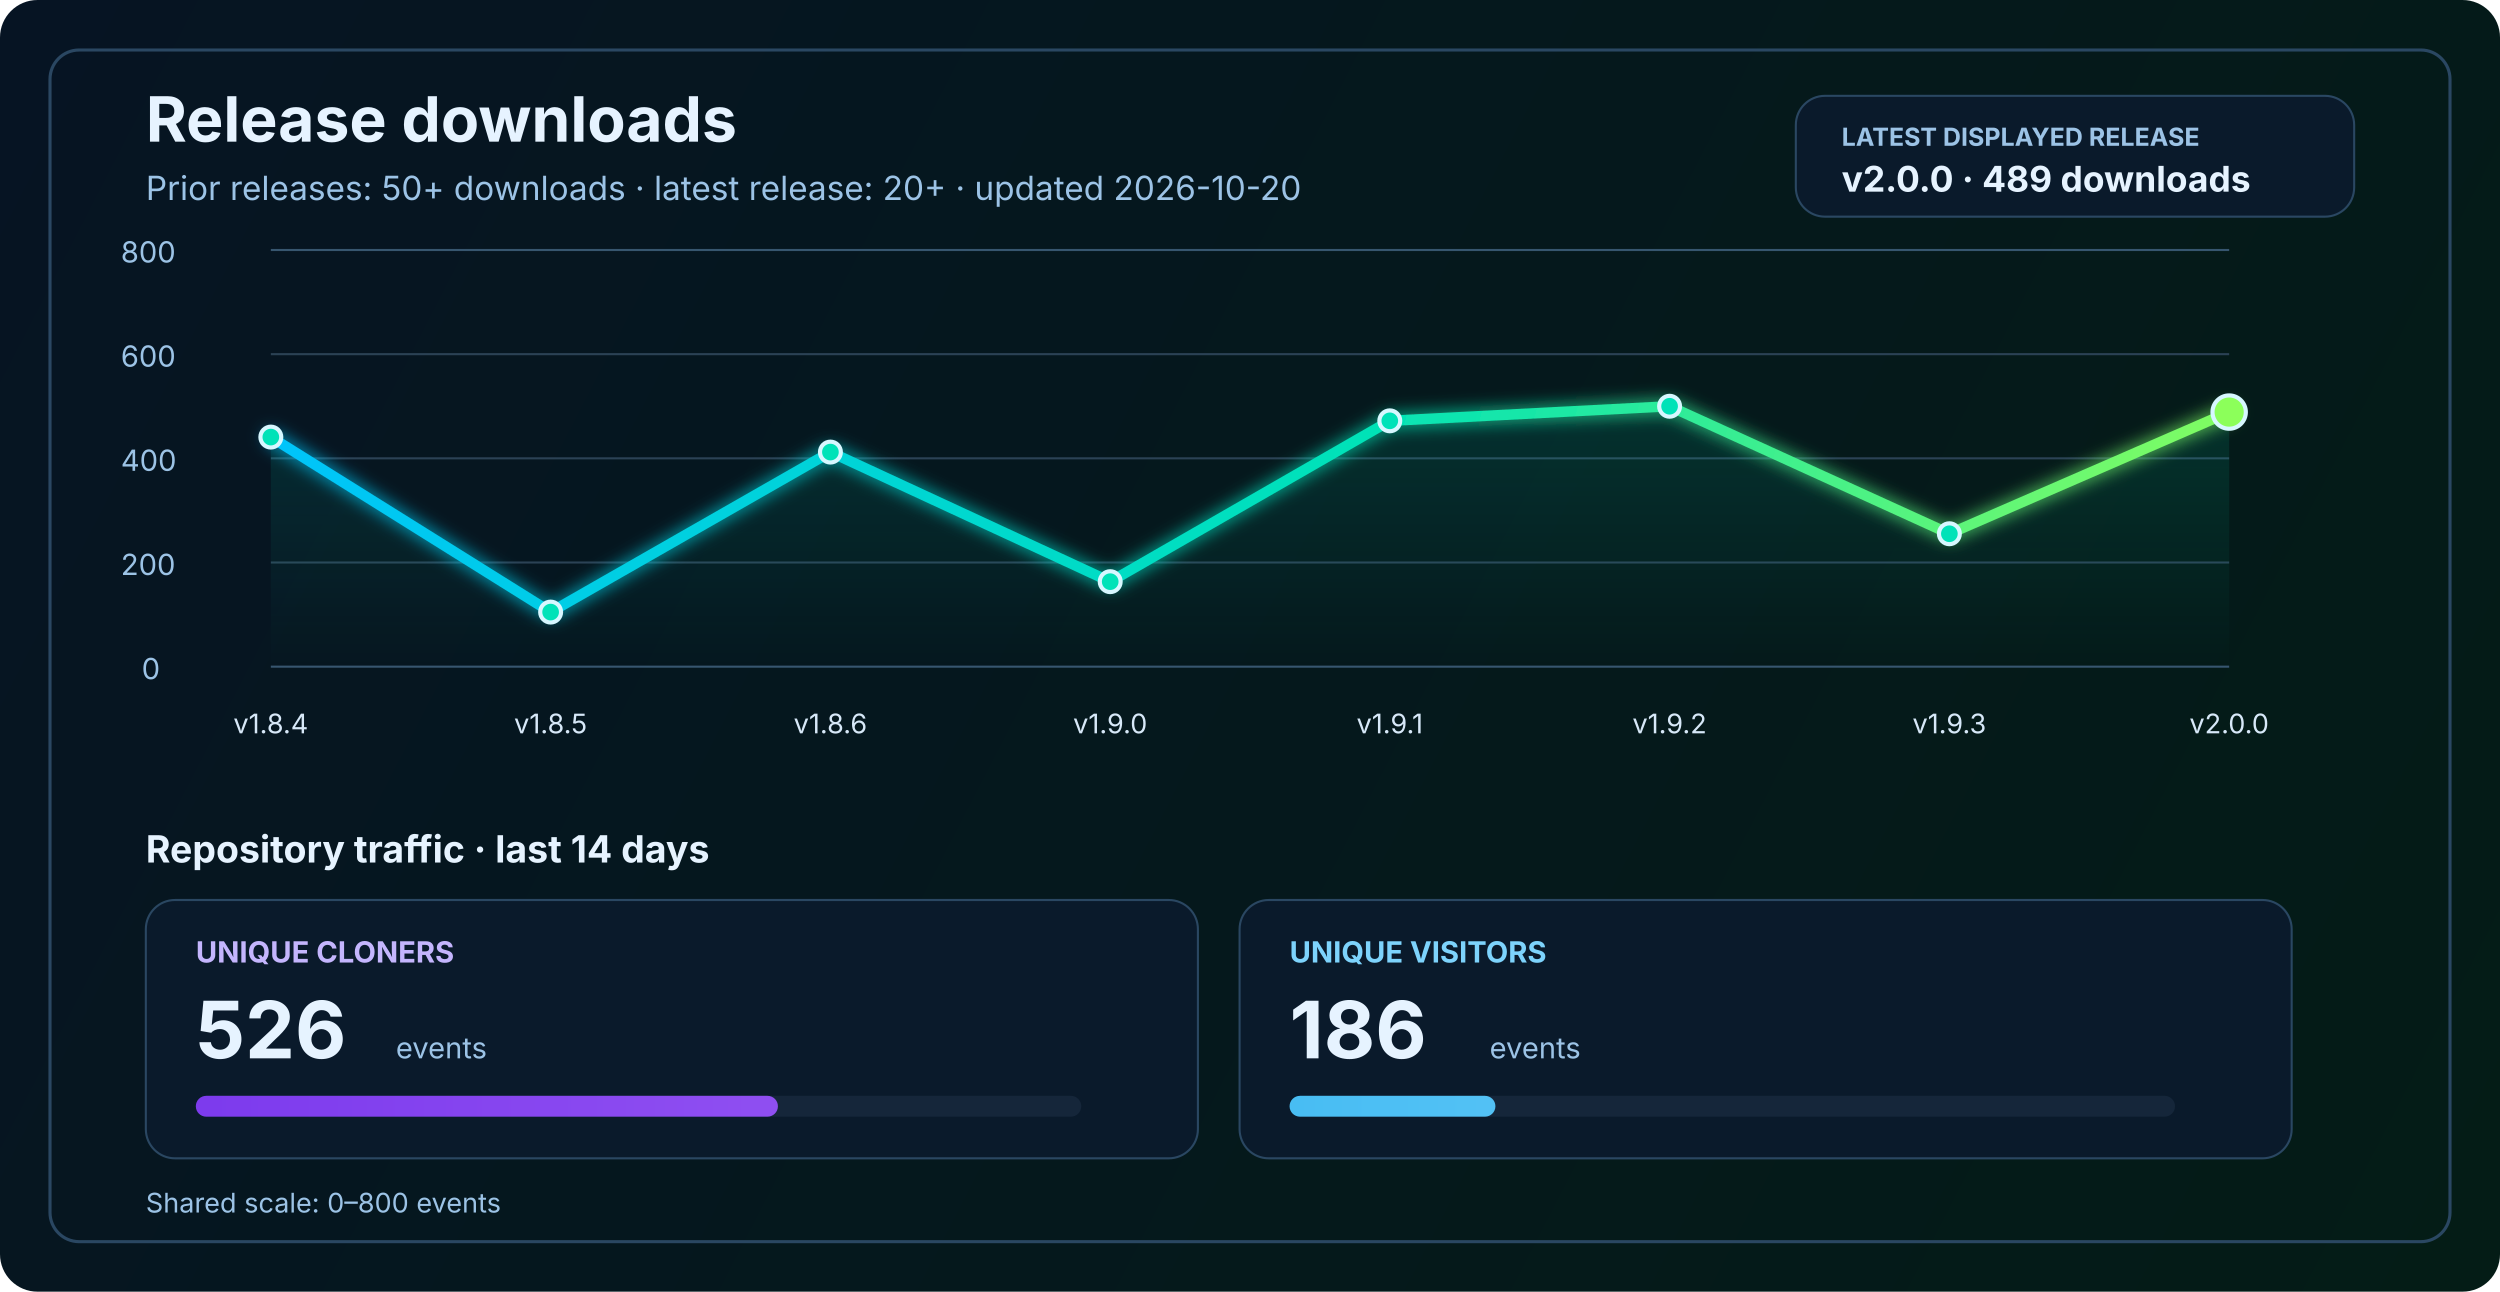
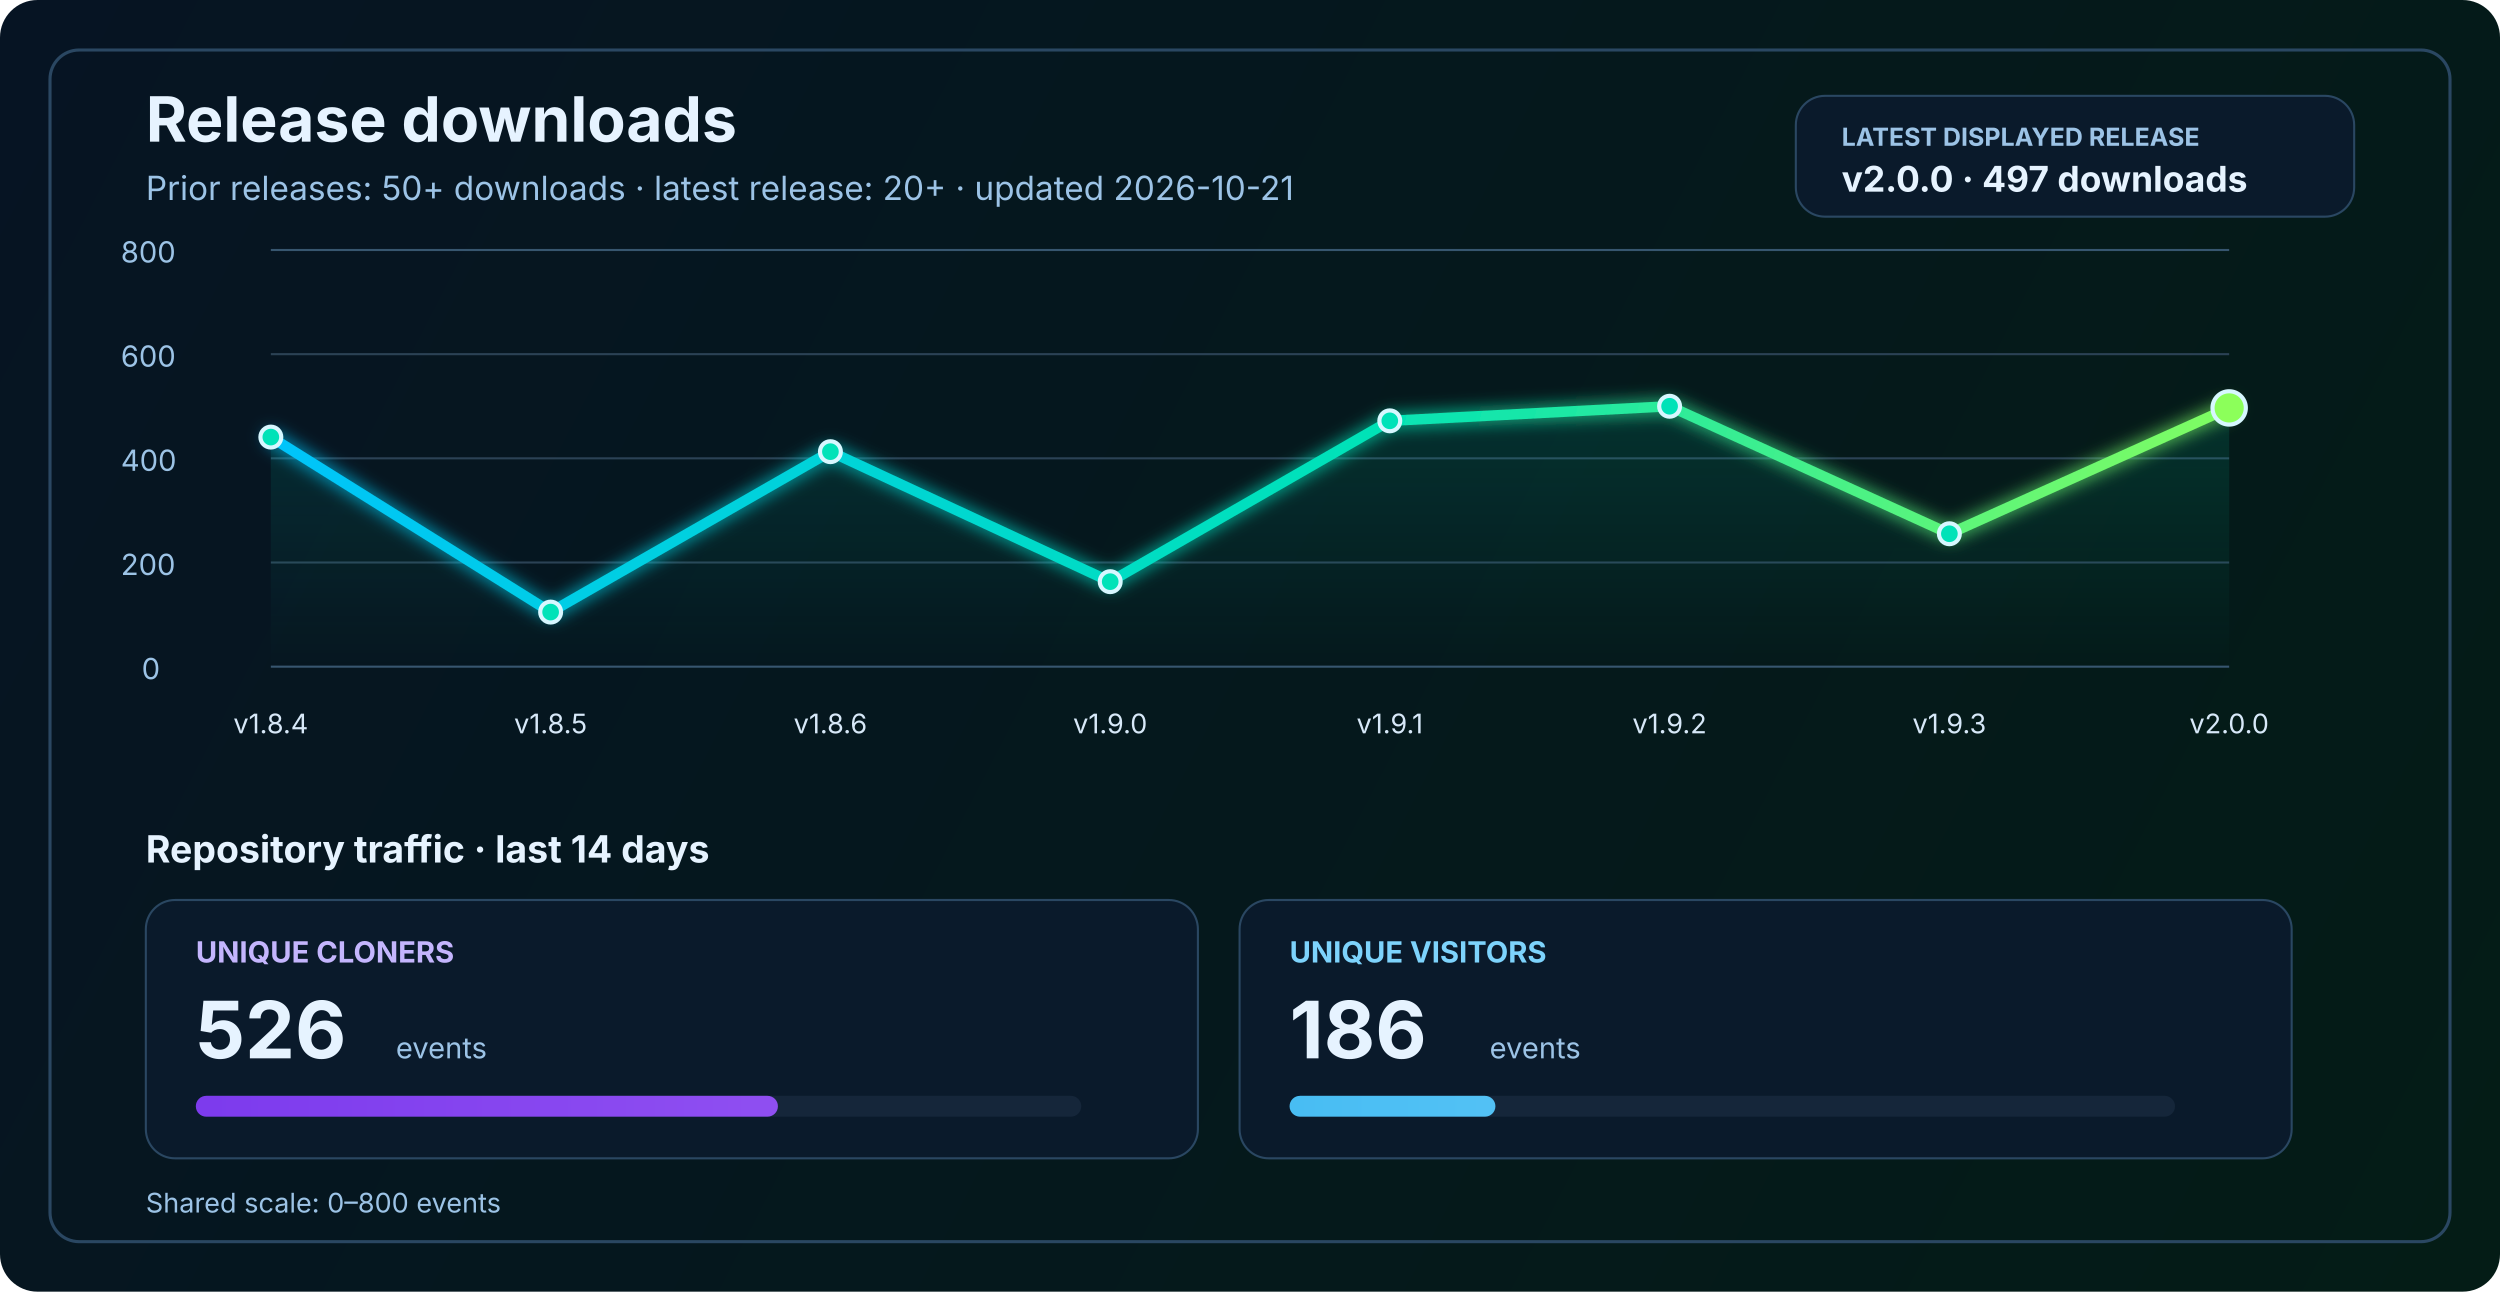
<svg xmlns="http://www.w3.org/2000/svg" width="1200" height="620" viewBox="0 0 1200 620" fill="none" role="img" aria-labelledby="title desc">
  <defs>
    <linearGradient id="bg" x1="0" y1="0" x2="1200" y2="620" gradientUnits="userSpaceOnUse">
      <stop stop-color="#061423" />
      <stop offset="1" stop-color="#041C16" />
    </linearGradient>
    <linearGradient id="line" x1="130" y1="86" x2="1070" y2="340" gradientUnits="userSpaceOnUse">
      <stop stop-color="#00C2FF" />
      <stop offset="0.55" stop-color="#00E2B8" />
      <stop offset="1" stop-color="#8CFF5A" />
    </linearGradient>
    <linearGradient id="area" x1="0" y1="120" x2="0" y2="320" gradientUnits="userSpaceOnUse">
      <stop stop-color="#00E2B8" stop-opacity="0.20" />
      <stop offset="1" stop-color="#00E2B8" stop-opacity="0" />
    </linearGradient>
    <linearGradient id="cloneFill" x1="86" y1="450" x2="1110" y2="450" gradientUnits="userSpaceOnUse">
      <stop stop-color="#7C3AED" />
      <stop offset="1" stop-color="#C084FC" />
    </linearGradient>
    <linearGradient id="viewFill" x1="86" y1="482" x2="1110" y2="482" gradientUnits="userSpaceOnUse">
      <stop stop-color="#0EA5E9" />
      <stop offset="1" stop-color="#7DD3FC" />
    </linearGradient>
    <filter id="glow" x="-50%" y="-50%" width="200%" height="200%">
      <feGaussianBlur stdDeviation="4" result="blur" />
      <feMerge>
        <feMergeNode in="blur" />
        <feMergeNode in="SourceGraphic" />
      </feMerge>
    </filter>
  </defs>
  <rect width="1200" height="620" rx="18" fill="url(#bg)" />
  <rect x="24" y="24" width="1152" height="572" rx="14" stroke="#2A4762" stroke-width="1.5" />
  <text x="70" y="68" fill="#E6F3FF" font-size="30" font-family="SF Pro Display, -apple-system, BlinkMacSystemFont, Segoe UI, sans-serif" font-weight="700">Release downloads</text>
-   <text x="70" y="96" fill="#9CC3E6" font-size="16" font-family="SF Pro Text, -apple-system, BlinkMacSystemFont, Segoe UI, sans-serif">Prior releases: 50+ downloads · latest release: 20+ · updated 2026-10-20</text>
+   <text x="70" y="96" fill="#9CC3E6" font-size="16" font-family="SF Pro Text, -apple-system, BlinkMacSystemFont, Segoe UI, sans-serif">Prior releases: 50+ downloads · latest release: 20+ · updated 2026-10-21</text>
  <rect x="862" y="46" width="268" height="58" rx="14" fill="#0A1A2B" stroke="#2A4762" stroke-width="1" />
  <text x="884" y="70" fill="#9CC3E6" font-size="12" font-family="SF Pro Text, -apple-system, BlinkMacSystemFont, Segoe UI, sans-serif" font-weight="700">LATEST DISPLAYED RELEASE</text>
-   <text x="884" y="92" fill="#E6F3FF" font-size="17" font-family="SF Pro Text, -apple-system, BlinkMacSystemFont, Segoe UI, sans-serif" font-weight="700">v2.0.0 · 489 downloads</text>
+   <text x="884" y="92" fill="#E6F3FF" font-size="17" font-family="SF Pro Text, -apple-system, BlinkMacSystemFont, Segoe UI, sans-serif" font-weight="700">v2.0.0 · 497 downloads</text>
  <line x1="130" y1="320.0" x2="1070" y2="320.0" stroke="#37566F" stroke-width="1" />
  <line x1="130" y1="270.0" x2="1070" y2="270.0" stroke="#2B4255" stroke-width="1" />
  <line x1="130" y1="220.0" x2="1070" y2="220.0" stroke="#2B4255" stroke-width="1" />
  <line x1="130" y1="170.0" x2="1070" y2="170.0" stroke="#2B4255" stroke-width="1" />
  <line x1="130" y1="120.0" x2="1070" y2="120.0" stroke="#37566F" stroke-width="1" />
  <text x="68" y="326.0" fill="#9CC3E6" font-size="14" font-family="SF Pro Text, -apple-system, BlinkMacSystemFont, Segoe UI, sans-serif">0</text>
  <text x="58" y="276.0" fill="#9CC3E6" font-size="14" font-family="SF Pro Text, -apple-system, BlinkMacSystemFont, Segoe UI, sans-serif">200</text>
  <text x="58" y="226.0" fill="#9CC3E6" font-size="14" font-family="SF Pro Text, -apple-system, BlinkMacSystemFont, Segoe UI, sans-serif">400</text>
  <text x="58" y="176.0" fill="#9CC3E6" font-size="14" font-family="SF Pro Text, -apple-system, BlinkMacSystemFont, Segoe UI, sans-serif">600</text>
  <text x="58" y="126.0" fill="#9CC3E6" font-size="14" font-family="SF Pro Text, -apple-system, BlinkMacSystemFont, Segoe UI, sans-serif">800</text>
-   <path d="M 130.0 209.8 L 264.3 293.8 L 398.6 217.0 L 532.9 279.2 L 667.1 202.0 L 801.4 195.0 L 935.7 256.2 L 1070.0 197.8 L 1070 320 L 130 320 Z" fill="url(#area)" />
-   <polyline points="130.0,209.8 264.3,293.8 398.6,217.0 532.9,279.2 667.1,202.0 801.4,195.0 935.7,256.2 1070.0,197.8" fill="none" stroke="url(#line)" stroke-width="5" stroke-linecap="round" stroke-linejoin="round" filter="url(#glow)" />
+   <path d="M 130.0 209.8 L 264.3 293.8 L 398.6 216.8 L 532.9 279.2 L 667.1 202.0 L 801.4 195.0 L 935.7 256.2 L 1070.0 195.8 L 1070 320 L 130 320 Z" fill="url(#area)" />
+   <polyline points="130.0,209.8 264.3,293.8 398.6,216.8 532.9,279.2 667.1,202.0 801.4,195.0 935.7,256.2 1070.0,195.8" fill="none" stroke="url(#line)" stroke-width="5" stroke-linecap="round" stroke-linejoin="round" filter="url(#glow)" />
  <circle cx="130.0" cy="209.8" r="5" fill="#00E2B8" stroke="#D7F7FF" stroke-width="2" />
  <circle cx="264.3" cy="293.8" r="5" fill="#00E2B8" stroke="#D7F7FF" stroke-width="2" />
-   <circle cx="398.6" cy="217.0" r="5" fill="#00E2B8" stroke="#D7F7FF" stroke-width="2" />
+   <circle cx="398.6" cy="216.8" r="5" fill="#00E2B8" stroke="#D7F7FF" stroke-width="2" />
  <circle cx="532.9" cy="279.2" r="5" fill="#00E2B8" stroke="#D7F7FF" stroke-width="2" />
  <circle cx="667.1" cy="202.0" r="5" fill="#00E2B8" stroke="#D7F7FF" stroke-width="2" />
  <circle cx="801.4" cy="195.0" r="5" fill="#00E2B8" stroke="#D7F7FF" stroke-width="2" />
  <circle cx="935.7" cy="256.2" r="5" fill="#00E2B8" stroke="#D7F7FF" stroke-width="2" />
-   <circle cx="1070.0" cy="197.8" r="8" fill="#8CFF5A" stroke="#D7F7FF" stroke-width="2" />
+   <circle cx="1070.0" cy="195.8" r="8" fill="#8CFF5A" stroke="#D7F7FF" stroke-width="2" />
  <text x="130.0" y="352" text-anchor="middle" fill="#D7E8F8" font-size="13" font-family="SF Pro Text, -apple-system, BlinkMacSystemFont, Segoe UI, sans-serif">v1.8.4</text>
  <text x="264.3" y="352" text-anchor="middle" fill="#D7E8F8" font-size="13" font-family="SF Pro Text, -apple-system, BlinkMacSystemFont, Segoe UI, sans-serif">v1.8.5</text>
  <text x="398.6" y="352" text-anchor="middle" fill="#D7E8F8" font-size="13" font-family="SF Pro Text, -apple-system, BlinkMacSystemFont, Segoe UI, sans-serif">v1.8.6</text>
  <text x="532.9" y="352" text-anchor="middle" fill="#D7E8F8" font-size="13" font-family="SF Pro Text, -apple-system, BlinkMacSystemFont, Segoe UI, sans-serif">v1.9.0</text>
  <text x="667.1" y="352" text-anchor="middle" fill="#D7E8F8" font-size="13" font-family="SF Pro Text, -apple-system, BlinkMacSystemFont, Segoe UI, sans-serif">v1.9.1</text>
  <text x="801.4" y="352" text-anchor="middle" fill="#D7E8F8" font-size="13" font-family="SF Pro Text, -apple-system, BlinkMacSystemFont, Segoe UI, sans-serif">v1.9.2</text>
  <text x="935.7" y="352" text-anchor="middle" fill="#D7E8F8" font-size="13" font-family="SF Pro Text, -apple-system, BlinkMacSystemFont, Segoe UI, sans-serif">v1.9.3</text>
  <text x="1070.0" y="352" text-anchor="middle" fill="#D7E8F8" font-size="13" font-family="SF Pro Text, -apple-system, BlinkMacSystemFont, Segoe UI, sans-serif">v2.0.0</text>
  <text x="70" y="414" fill="#E6F3FF" font-size="18" font-family="SF Pro Text, -apple-system, BlinkMacSystemFont, Segoe UI, sans-serif" font-weight="700">Repository traffic · last 14 days</text>
  <rect x="70" y="432" width="505" height="124" rx="14" fill="#0A1A2B" stroke="#2A4762" stroke-width="1" />
  <text x="94" y="462" fill="#C4B5FD" font-size="14" font-family="SF Pro Text, -apple-system, BlinkMacSystemFont, Segoe UI, sans-serif" font-weight="700">UNIQUE CLONERS</text>
  <text x="94" y="508" fill="#E6F3FF" font-size="38" font-family="SF Pro Display, -apple-system, BlinkMacSystemFont, Segoe UI, sans-serif" font-weight="700">526</text>
  <text x="190" y="508" fill="#9CC3E6" font-size="14" font-family="SF Pro Text, -apple-system, BlinkMacSystemFont, Segoe UI, sans-serif">events</text>
  <rect x="94" y="526" width="425" height="10" rx="5" fill="#15263A" />
  <rect x="94" y="526" width="279.4" height="10" rx="5" fill="url(#cloneFill)" />
  <rect x="595" y="432" width="505" height="124" rx="14" fill="#0A1A2B" stroke="#2A4762" stroke-width="1" />
  <text x="619" y="462" fill="#7DD3FC" font-size="14" font-family="SF Pro Text, -apple-system, BlinkMacSystemFont, Segoe UI, sans-serif" font-weight="700">UNIQUE VISITORS</text>
  <text x="619" y="508" fill="#E6F3FF" font-size="38" font-family="SF Pro Display, -apple-system, BlinkMacSystemFont, Segoe UI, sans-serif" font-weight="700">186</text>
  <text x="715" y="508" fill="#9CC3E6" font-size="14" font-family="SF Pro Text, -apple-system, BlinkMacSystemFont, Segoe UI, sans-serif">events</text>
  <rect x="619" y="526" width="425" height="10" rx="5" fill="#15263A" />
  <rect x="619" y="526" width="98.8" height="10" rx="5" fill="url(#viewFill)" />
  <text x="70" y="582" fill="#9CC3E6" font-size="13" font-family="SF Pro Text, -apple-system, BlinkMacSystemFont, Segoe UI, sans-serif">Shared scale: 0–800 events</text>
</svg>
